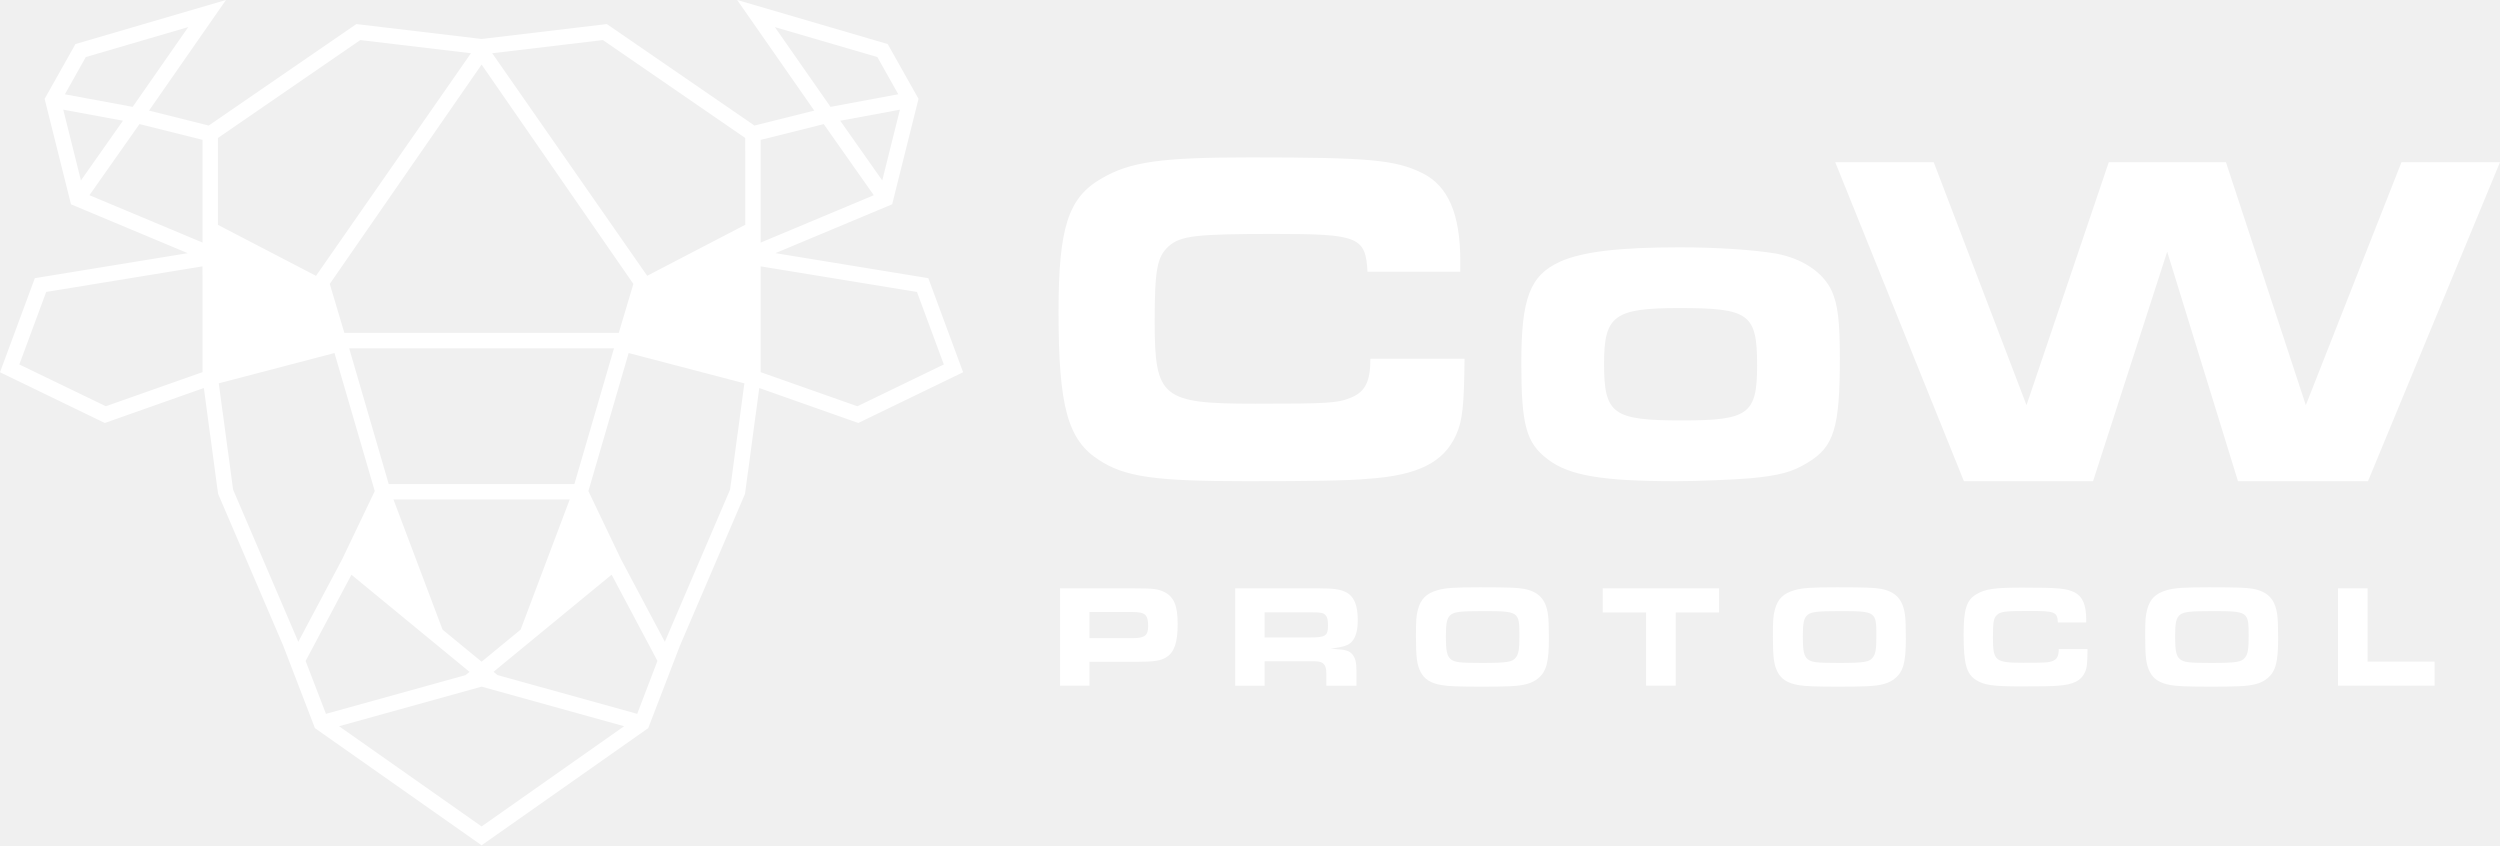
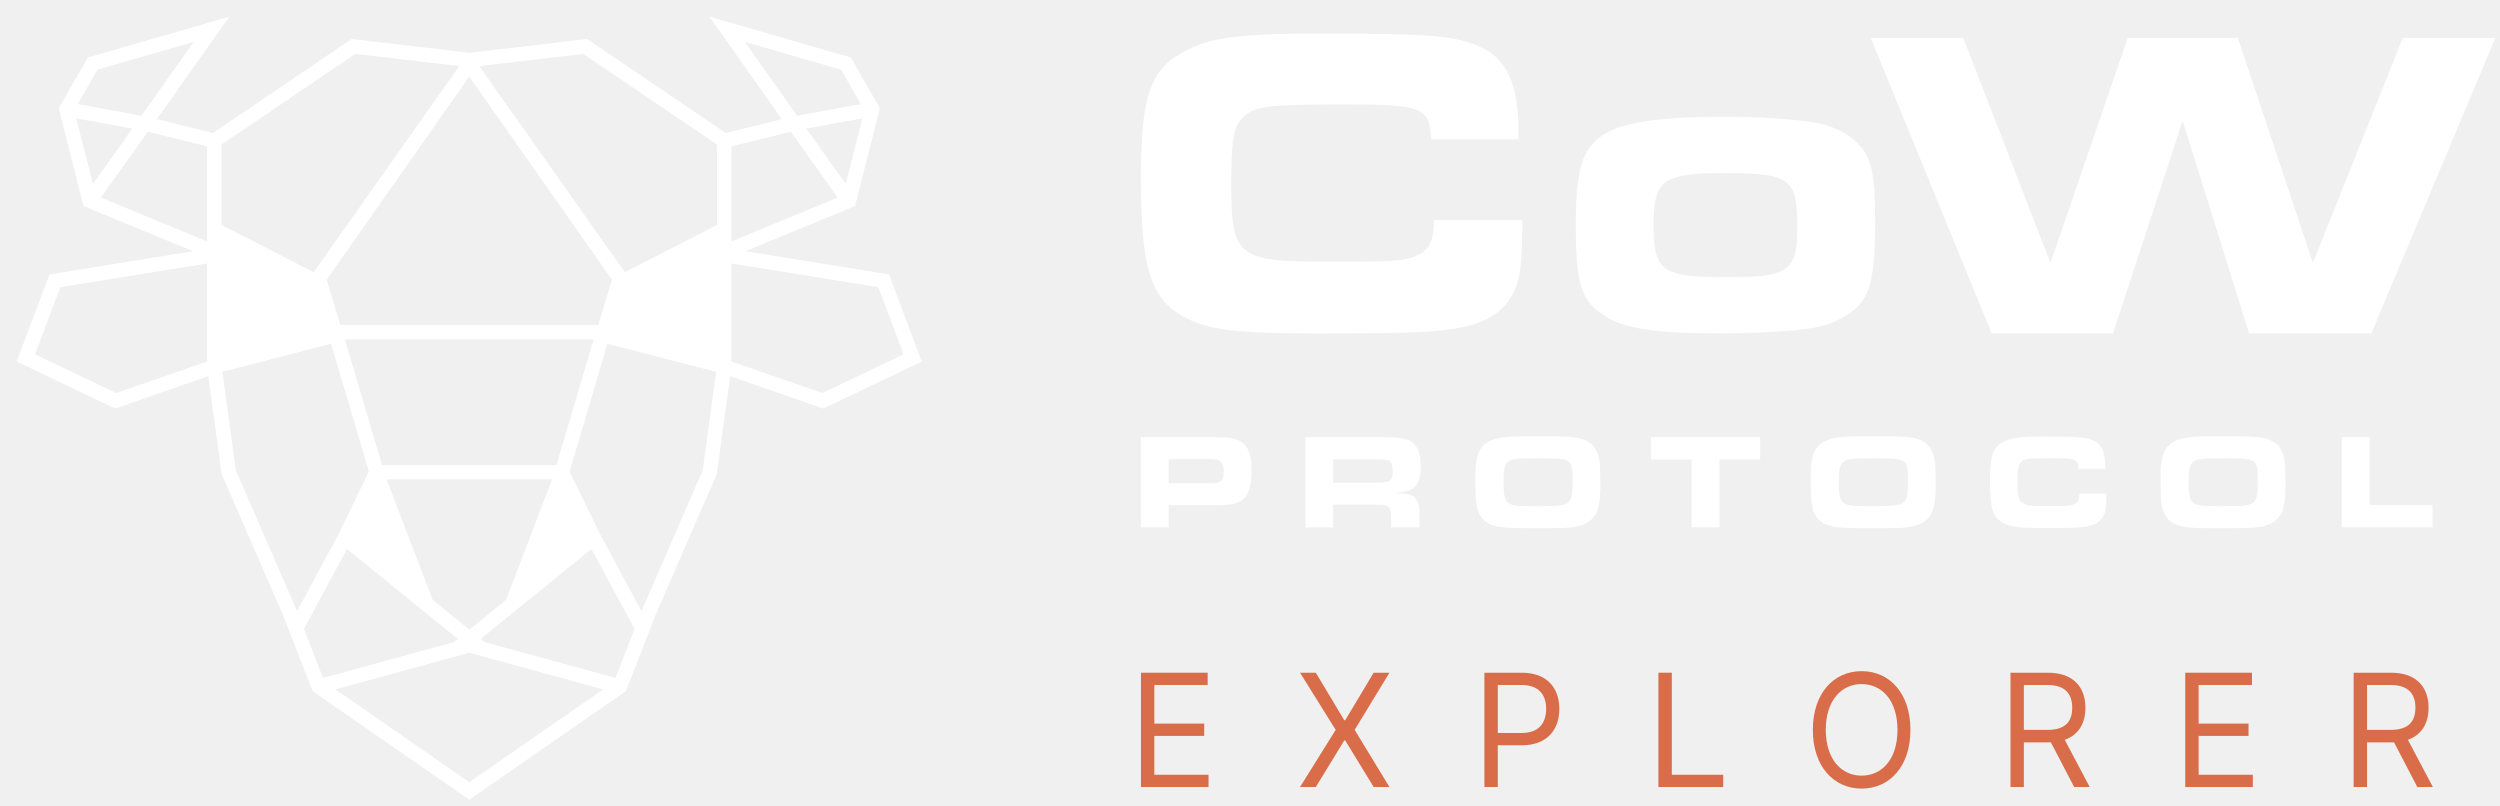
- <svg xmlns="http://www.w3.org/2000/svg" viewBox="0 0 1884.36 637.21">
-   <path fill="#fff" d="m699.71 209.67-115.24-18.86 88-36.83 19.86-79.48-23.23-41.29L555.65 0l57.76 82.88.34.48-45.09 11.27-111.27-76.49L363 29.38l-94.42-11.24-111.27 76.49-45-11.26.34-.48L170.32 0 56.87 33.21 33.64 74.5 53.51 154l88 36.83-115.25 18.84L0 280.58l79 38.24 74.65-26.35 10.73 79.76 49.1 114.47 23.89 62.12L353 630.1l9.83 6.92v.14l.08.05.1-.07.1.07.07-.05V637l9.82-6.9 115.6-81.28 23.89-62.12 49.07-114.47 10.73-79.76 74.65 26.35 79-38.24ZM64.68 43l77.23-22.61L100 80.56l-51.1-9.47Zm-17 39.65 45 8.33L61 136Zm105 197.84-72.9 25.71-65.21-31.49 20.25-54.66 117.81-19.28Zm0-97.66-85.27-35.7 37.73-53.61 47.54 11.89ZM477.4 214l-11 36.89H259.56l-11-36.89L363 48.68ZM367.54 364.85H293l-29.82-102.32h199.61l-29.85 102.32Zm61.88 11.63-37 98.09L363 498.76l-29.43-24.19-37-98.09h132.85Zm-265.16-207V104l107.29-73.8 82.94 9.87.55.07-.24.23-116.61 167.54Zm60 312.88L175.72 369.1l-10.83-80.16 87.23-22.84 30.35 104.06-24.56 51.35-33.09 62.29Zm6.1 15.85 34.54-65 89 73.21-3 2.46-105.21 29.18ZM363 622.93l-107.44-75.54L363 517.55l107.42 29.84Zm117.29-84.87L375 508.83l-3-2.46 89-73.21 34.54 65Zm70-169-48.57 113.27-.57 1.47-33.09-62.29-24.56-51.35 30.35-104.06 87.23 22.84Zm11.46-199.65-73.93 38.46-116.65-167.5-.24-.23.55-.07 82.94-9.87L561.71 104ZM665 136l-31.69-45 45-8.33ZM584.06 20.43 661.29 43l15.78 28.05L626 80.56Zm-10.72 85 47.54-11.89 37.73 53.61-85.27 35.7Zm72.91 200.79-72.91-25.71v-79.74l117.81 19.28 20.25 54.66ZM1103.89 270.41c-.36 35-1.44 46.86-6.49 57.68-9.37 20.54-28.84 30.28-66.33 32.8-14.78 1.45-43.62 1.81-91.56 1.81-69.22 0-91.57-3.25-111-15.87-23.79-15.14-30.64-40.37-30.64-111.75 0-63.45 7.21-86.16 32.45-100.58 21.63-12.61 44.7-15.86 112.11-15.86 89.76 0 109.23 1.8 129.78 11.9 19.47 9.73 28.48 31 28.48 66.33v7.93h-69.94c-1.44-26.32-6.85-28.48-70.3-28.48-59.84 0-70.65 1.44-79.66 9.37-8.66 7.93-10.46 17.67-10.46 56.6 0 57.68 5.41 62 75.7 62 54.44 0 62.37-.36 72.47-4.68 10.45-4.33 14.42-11.9 14.42-29.2ZM1338.47 191.1c19.82 3.61 35.69 14.06 42.17 28.12 4.69 10.45 6.13 23.07 6.13 50.83 0 52.27-4.32 66.69-24.15 78.59-11.54 7.2-21.27 9.73-43.62 11.9-14.42 1.08-38.57 2.16-55.88 2.16-55.87 0-80.75-4.33-96.61-16.59-16.22-12.25-19.83-25.95-19.83-72.46 0-49 6.49-66 29.2-76.42 16.95-7.57 44.7-10.81 90.13-10.81 27.75 0 55.15 1.8 72.46 4.68ZM1209.05 274c0 38.22 6.49 42.9 58.76 42.9 50.11 0 56.6-4.68 56.6-41.45 0-38.94-5.77-43.26-58.77-43.26-49.02.01-56.59 5.81-56.59 41.81ZM1457.53 122.25l69.94 183.13 62-183.13h88.32L1738 305.38l72.1-183.13h74.26l-99.5 240.45h-98l-53.35-173-55.88 173h-97.34l-97-240.45ZM799 443.47h56.1c14.19 0 17.82.44 22.44 2.75 7.37 3.63 10.12 10.34 10.12 24.2s-2.53 21.23-8.58 25c-4.29 2.64-9.24 3.41-22 3.41h-35.89v18H799ZM853.64 481c9.13 0 11.77-2 11.77-8.91 0-8.8-2.2-10.78-11.77-10.78h-32.45V481ZM931 443.47h63.25c10.56 0 15.51.66 19.8 2.64 6.38 3 9.35 9.68 9.35 21.12 0 7.92-1.43 13.2-4.62 16.61-2.53 2.64-5.94 3.74-15.84 5.17 1.65.11 3.08.22 3.63.22 7.7.44 10.56 1.32 12.76 4s3.08 5.83 3.08 12.1v11.55h-22.69v-9.13c0-4.18-.77-6.49-2.75-7.92-1.76-1.21-3.52-1.43-9.57-1.43h-34.21v18.48H931Zm57.09 37c10.78 0 12.87-1.32 12.87-8.58 0-4.73-.44-6.71-1.87-8.25-1.65-1.76-3.52-2.09-10.23-2.09h-35.67v18.92ZM1148.44 443.8c11.33 2.09 16.83 7.92 18.37 19.69q.66 4.45.66 17.82c0 17.71-1.87 24.86-8.14 30-4.4 3.74-10.56 5.5-21.23 5.94-4 .22-13.75.33-20.9.33-17.49 0-26.4-.33-30.8-1.21-8.14-1.43-12.87-4.51-15.62-9.9s-3.52-10.78-3.52-26.84c0-12.32.22-15.4 1.54-20.35 2.09-7.81 6.38-12 14.63-14.41 6.16-1.76 12.87-2.2 32.23-2.2 21.12.03 27.61.25 32.78 1.13Zm-54.78 19.47c-3 2.31-3.85 5.94-3.85 16.5 0 10.78.88 14.74 3.63 17.05 3 2.42 6.6 2.86 23.43 2.86 19.25 0 23.21-.66 25.74-4.18 2.09-2.64 2.64-6.38 2.64-16.17 0-18.48-.33-18.7-27.83-18.7-16.42 0-20.9.55-23.76 2.64ZM1240.73 461.62h-32.67v-18.15h87.67v18.15h-32.67v55.22h-22.33ZM1417.49 443.8c11.33 2.09 16.83 7.92 18.37 19.69q.66 4.45.66 17.82c0 17.71-1.87 24.86-8.14 30-4.4 3.74-10.56 5.5-21.23 5.94-4 .22-13.75.33-20.9.33-17.49 0-26.4-.33-30.8-1.21-8.14-1.43-12.87-4.51-15.62-9.9s-3.52-10.78-3.52-26.84c0-12.32.22-15.4 1.54-20.35 2.09-7.81 6.38-12 14.63-14.41 6.16-1.76 12.87-2.2 32.23-2.2 21.12.03 27.61.25 32.78 1.13Zm-54.78 19.47c-3 2.31-3.85 5.94-3.85 16.5 0 10.78.88 14.74 3.63 17.05 3 2.42 6.6 2.86 23.43 2.86 19.25 0 23.21-.66 25.74-4.18 2.09-2.64 2.64-6.38 2.64-16.17 0-18.48-.33-18.7-27.83-18.7-16.39 0-20.9.55-23.76 2.64ZM1573.47 489.23c-.11 10.67-.44 14.3-2 17.6-2.86 6.27-8.8 9.24-20.24 10-4.51.44-13.31.55-27.94.55-21.12 0-27.94-1-33.88-4.84-7.26-4.62-9.35-12.32-9.35-34.1 0-19.36 2.2-26.29 9.9-30.69 6.6-3.85 13.64-4.84 34.21-4.84 27.39 0 33.33.55 39.6 3.63 5.94 3 8.69 9.46 8.69 20.24v2.42h-21.34c-.44-8-2.09-8.69-21.45-8.69-18.26 0-21.56.44-24.31 2.86s-3.19 5.39-3.19 17.27c0 17.6 1.65 18.92 23.1 18.92 16.61 0 19-.11 22.11-1.43s4.4-3.63 4.4-8.91ZM1698.1 443.8c11.33 2.09 16.83 7.92 18.37 19.69q.66 4.45.66 17.82c0 17.71-1.87 24.86-8.14 30-4.4 3.74-10.56 5.5-21.23 5.94-4 .22-13.75.33-20.9.33-17.49 0-26.4-.33-30.8-1.21-8.14-1.43-12.87-4.51-15.62-9.9s-3.52-10.78-3.52-26.84c0-12.32.22-15.4 1.54-20.35 2.09-7.81 6.38-12 14.63-14.41 6.16-1.76 12.87-2.2 32.23-2.2 21.12.03 27.61.25 32.78 1.13Zm-54.78 19.47c-3 2.31-3.85 5.94-3.85 16.5 0 10.78.88 14.74 3.63 17.05 3 2.42 6.6 2.86 23.43 2.86 19.25 0 23.21-.66 25.74-4.18 2.09-2.64 2.64-6.38 2.64-16.17 0-18.48-.33-18.7-27.83-18.7-16.39 0-20.9.55-23.76 2.64ZM1762.23 443.47h22.33v55.22h50.49v18.15h-72.82Z" />
+ <svg xmlns="http://www.w3.org/2000/svg" width="149" height="48" viewBox="0 0 149 48" fill="none">
+   <path d="M52.985 16.354L44.423 14.973L50.962 12.276L52.437 6.452L50.712 3.428L42.282 0.996L46.574 7.066L46.599 7.102L43.255 7.927L34.989 2.324L27.975 3.147L20.961 2.324L12.694 7.927L9.351 7.102L9.376 7.066L13.667 0.996L5.238 3.428L3.499 6.452L4.972 12.276L11.51 14.973L2.949 16.354L0.998 21.548L6.867 24.348L12.413 22.418L13.211 28.259L16.86 36.643L18.635 41.192L27.224 47.145L27.954 47.651V47.662H27.96L27.968 47.657L27.975 47.662H27.98V47.651L28.711 47.145L37.3 41.192L39.075 36.643L42.721 28.259L43.518 22.418L49.064 24.348L54.933 21.548L52.985 16.354ZM5.807 4.151L11.545 2.496L8.432 6.899L4.635 6.206L5.807 4.151ZM4.544 7.055L7.888 7.665L5.536 10.961L4.544 7.055ZM12.345 21.544L6.929 23.427L2.088 21.118L3.593 17.115L12.345 15.703V21.544ZM12.345 14.391L6.01 11.777L8.813 7.851L12.34 8.722L12.345 14.391ZM36.474 16.672L35.657 19.374H20.284L19.467 16.672L27.968 4.564L36.474 16.672ZM28.306 27.72H22.771L20.553 20.226H35.383L33.165 27.72H28.306ZM32.908 28.569L30.159 35.752L27.973 37.524L25.786 35.752L23.037 28.569H32.908ZM13.204 13.409V8.613L21.175 3.211L27.337 3.934L27.378 3.938L27.36 3.956L18.696 16.226L13.204 13.409ZM17.661 36.322L14.056 28.031L13.251 22.16L19.732 20.487L21.986 28.108L20.161 31.868L17.703 36.431L17.661 36.322ZM18.115 37.483L20.681 32.723L27.293 38.085L27.07 38.265L19.25 40.406L18.115 37.483ZM27.969 46.62L19.988 41.088L27.969 38.902L35.95 41.088L27.969 46.62ZM36.683 40.405L28.863 38.263L28.64 38.084L35.252 32.721L37.819 37.482L36.683 40.405ZM41.884 28.028L38.278 36.32L38.236 36.428L35.778 31.865L33.948 28.108L36.203 20.487L42.683 22.16L41.884 28.028ZM42.733 13.409L37.24 16.226L28.576 3.956L28.558 3.938L28.599 3.934L34.761 3.211L42.733 8.613V13.409ZM50.404 10.96L48.052 7.664L51.395 7.054L50.404 10.96ZM44.393 2.497L50.131 4.152L51.303 6.207L47.507 6.9L44.393 2.497ZM43.596 8.722L47.129 7.852L49.932 11.778L43.596 14.392V8.722ZM49.013 23.428L43.596 21.545V15.703L52.349 17.115L53.854 21.118L49.013 23.428Z" fill="white" />
+   <path d="M90.737 13.116C90.71 15.679 90.63 16.548 90.254 17.339C89.558 18.844 88.112 19.557 85.326 19.742C84.228 19.848 82.086 19.874 78.524 19.874C73.381 19.874 71.721 19.636 70.277 18.712C68.509 17.604 68 15.755 68 10.528C68 5.881 68.536 4.218 70.411 3.162C72.018 2.238 73.732 2 78.74 2C85.409 2 86.856 2.133 88.382 2.872C89.829 3.585 90.498 5.142 90.498 7.729V8.31H85.302C85.195 6.383 84.793 6.224 80.079 6.224C75.633 6.224 74.83 6.33 74.161 6.911C73.517 7.492 73.383 8.205 73.383 11.056C73.383 15.28 73.785 15.597 79.008 15.597C83.052 15.597 83.641 15.571 84.392 15.254C85.168 14.937 85.463 14.383 85.463 13.116H90.737Z" fill="white" />
+   <path d="M108.165 7.305C109.638 7.568 110.817 8.334 111.298 9.363C111.647 10.129 111.754 11.053 111.754 13.086C111.754 16.915 111.433 17.971 109.959 18.841C109.102 19.369 108.379 19.555 106.719 19.713C105.647 19.792 103.853 19.871 102.567 19.871C98.416 19.871 96.568 19.555 95.389 18.657C94.184 17.76 93.916 16.753 93.916 13.35C93.916 9.762 94.398 8.517 96.085 7.753C97.349 7.198 99.406 6.961 102.782 6.961C104.843 6.964 106.879 7.093 108.165 7.305ZM98.55 13.377C98.55 16.175 99.032 16.518 102.915 16.518C106.638 16.518 107.121 16.175 107.121 13.482C107.121 10.631 106.692 10.315 102.754 10.315C99.112 10.315 98.55 10.736 98.55 13.377Z" fill="white" />
+   <path d="M117.011 2.261L122.207 15.673L126.814 2.261H133.375L137.849 15.673L143.206 2.261H148.723L141.33 19.871H134.049L130.086 7.201L125.934 19.871H118.703L111.496 2.261H117.011Z" fill="white" />
+   <path d="M68 26.057H72.168C73.222 26.057 73.492 26.089 73.835 26.258C74.383 26.524 74.587 27.015 74.587 28.03C74.587 29.045 74.399 29.585 73.95 29.861C73.631 30.055 73.263 30.111 72.315 30.111H69.651V31.429H68V26.057ZM72.062 28.804C72.74 28.804 72.936 28.657 72.936 28.151C72.936 27.507 72.773 27.362 72.062 27.362H69.651V28.804H72.062Z" fill="white" />
+   <path d="M77.807 26.057H82.506C83.291 26.057 83.659 26.105 83.977 26.25C84.451 26.47 84.672 26.959 84.672 27.797C84.672 28.377 84.566 28.763 84.329 29.013C84.141 29.206 83.888 29.287 83.152 29.392C83.275 29.4 83.381 29.408 83.422 29.408C83.994 29.44 84.206 29.505 84.37 29.701C84.533 29.897 84.599 30.128 84.599 30.587V31.433H82.915V30.764C82.915 30.458 82.858 30.289 82.711 30.184C82.58 30.096 82.449 30.079 82 30.079H79.458V31.433H77.807V26.057ZM82.049 28.766C82.85 28.766 83.005 28.67 83.005 28.138C83.005 27.792 82.972 27.647 82.866 27.534C82.743 27.405 82.604 27.381 82.106 27.381H79.458V28.766H82.049Z" fill="white" />
+   <path d="M93.966 26.083C94.808 26.236 95.217 26.663 95.331 27.525C95.364 27.742 95.38 28.177 95.38 28.83C95.38 30.127 95.241 30.651 94.775 31.027C94.449 31.301 93.991 31.43 93.198 31.462C92.901 31.478 92.177 31.486 91.645 31.486C90.346 31.486 89.684 31.462 89.357 31.398C88.752 31.293 88.401 31.067 88.197 30.672C87.992 30.278 87.935 29.883 87.935 28.707C87.935 27.805 87.951 27.579 88.049 27.216C88.205 26.645 88.523 26.338 89.136 26.161C89.594 26.032 90.093 26 91.531 26C93.098 26.002 93.58 26.018 93.966 26.083ZM89.897 27.509C89.674 27.678 89.61 27.944 89.61 28.717C89.61 29.506 89.676 29.797 89.88 29.962C90.103 30.139 90.371 30.172 91.621 30.172C93.051 30.172 93.345 30.123 93.533 29.865C93.689 29.672 93.729 29.398 93.729 28.681C93.729 27.328 93.705 27.312 91.662 27.312C90.442 27.315 90.107 27.356 89.894 27.509H89.897Z" fill="white" />
+   <path d="M100.821 27.387H98.394V26.057H104.908V27.386H102.48V31.43H100.821V27.387Z" fill="white" />
+   <path d="M113.952 26.083C114.794 26.236 115.202 26.663 115.317 27.525C115.349 27.742 115.365 28.177 115.365 28.83C115.365 30.127 115.226 30.651 114.76 31.027C114.433 31.301 113.976 31.43 113.183 31.462C112.886 31.478 112.161 31.486 111.63 31.486C110.331 31.486 109.669 31.462 109.342 31.398C108.737 31.293 108.386 31.067 108.181 30.672C107.977 30.278 107.92 29.883 107.92 28.707C107.92 27.805 107.936 27.579 108.034 27.216C108.19 26.645 108.508 26.338 109.121 26.161C109.579 26.032 110.077 26 111.516 26C113.087 26.002 113.569 26.018 113.952 26.083ZM109.881 27.509C109.658 27.678 109.595 27.944 109.595 28.717C109.595 29.506 109.661 29.797 109.865 29.962C110.088 30.139 110.355 30.172 111.606 30.172C113.036 30.172 113.33 30.123 113.519 29.865C113.673 29.672 113.714 29.398 113.714 28.681C113.714 27.328 113.69 27.312 111.647 27.312C110.431 27.315 110.096 27.356 109.884 27.509H109.881Z" fill="white" />
+   <path d="M125.543 29.41C125.534 30.191 125.51 30.457 125.394 30.698C125.181 31.158 124.74 31.375 123.89 31.431C123.555 31.463 122.901 31.471 121.814 31.471C120.245 31.471 119.739 31.398 119.297 31.117C118.758 30.778 118.603 30.214 118.603 28.619C118.603 27.201 118.766 26.694 119.338 26.372C119.828 26.09 120.351 26.017 121.88 26.017C123.915 26.017 124.356 26.058 124.822 26.283C125.263 26.503 125.467 26.976 125.467 27.765V27.943H123.882C123.849 27.357 123.727 27.306 122.288 27.306C120.932 27.306 120.687 27.338 120.482 27.516C120.278 27.693 120.245 27.91 120.245 28.78C120.245 30.069 120.368 30.166 121.961 30.166C123.196 30.166 123.373 30.158 123.604 30.061C123.835 29.965 123.931 29.796 123.931 29.409L125.543 29.41Z" fill="white" />
+   <path d="M134.802 26.083C135.644 26.236 136.052 26.663 136.167 27.525C136.199 27.742 136.216 28.177 136.216 28.83C136.216 30.127 136.077 30.651 135.611 31.027C135.284 31.301 134.826 31.43 134.034 31.462C133.736 31.478 133.012 31.486 132.481 31.486C131.181 31.486 130.519 31.462 130.193 31.398C129.588 31.293 129.236 31.067 129.032 30.672C128.828 30.278 128.771 29.883 128.771 28.707C128.771 27.805 128.787 27.579 128.885 27.216C129.04 26.645 129.359 26.338 129.972 26.161C130.43 26.032 130.928 26 132.366 26C133.938 26.002 134.418 26.018 134.802 26.083ZM130.732 27.509C130.509 27.678 130.446 27.944 130.446 28.717C130.446 29.506 130.511 29.797 130.716 29.962C130.938 30.139 131.206 30.172 132.456 30.172C133.887 30.172 134.181 30.123 134.369 29.865C134.524 29.672 134.565 29.398 134.565 28.681C134.565 27.328 134.54 27.312 132.497 27.312C131.279 27.315 130.944 27.356 130.732 27.509Z" fill="white" />
+   <path d="M139.566 26.057H141.225V30.101H144.977V31.43H139.566V26.057Z" fill="white" />
+   <path d="M68 46.907H72.028V46.175H68.798V43.859H71.771V43.127H68.798V40.825H71.977V40.093H68V46.907Z" fill="#D96D49" />
+   <path d="M78.422 40.093H77.482L79.606 43.5L77.482 46.907H78.422L80.121 44.126H80.172L81.871 46.907H82.811L80.739 43.5L82.811 40.093H81.871L80.172 42.928H80.121L78.422 40.093Z" fill="#D96D49" />
+   <path d="M88.47 46.907H89.268V44.418H90.709C92.244 44.418 92.936 43.453 92.936 42.249C92.936 41.045 92.244 40.093 90.696 40.093H88.47V46.907ZM89.268 43.686V40.825H90.671C91.742 40.825 92.15 41.431 92.15 42.249C92.15 43.068 91.742 43.686 90.683 43.686H89.268Z" fill="#D96D49" />
+   <path d="M98.842 46.907H102.703V46.175H99.64V40.093H98.842V46.907Z" fill="#D96D49" />
+   <path d="M113.862 43.5C113.862 41.344 112.64 40 110.954 40C109.268 40 108.045 41.344 108.045 43.5C108.045 45.656 109.268 47 110.954 47C112.64 47 113.862 45.656 113.862 43.5ZM113.09 43.5C113.09 45.27 112.151 46.228 110.954 46.228C109.757 46.228 108.817 45.27 108.817 43.5C108.817 41.73 109.757 40.772 110.954 40.772C112.151 40.772 113.09 41.73 113.09 43.5Z" fill="#D96D49" />
+   <path d="M119.825 46.907H120.623V44.245H122.064C122.122 44.245 122.177 44.245 122.231 44.242L123.621 46.907H124.548L123.058 44.092C123.898 43.796 124.291 43.087 124.291 42.182C124.291 40.978 123.596 40.093 122.051 40.093H119.825V46.907ZM120.623 43.5V40.825H122.025C123.094 40.825 123.505 41.364 123.505 42.182C123.505 43.001 123.094 43.5 122.038 43.5H120.623Z" fill="#D96D49" />
+   <path d="M130.241 46.907H134.269V46.175H131.039V43.859H134.012V43.127H131.039V40.825H134.218V40.093H130.241V46.907Z" fill="#D96D49" />
+   <path d="M140.277 46.907H141.075V44.245H142.516C142.574 44.245 142.629 44.245 142.683 44.242L144.073 46.907H145L143.51 44.092C144.35 43.796 144.743 43.087 144.743 42.182C144.743 40.978 144.048 40.093 142.503 40.093H140.277V46.907ZM141.075 43.5V40.825H142.478C143.546 40.825 143.958 41.364 143.958 42.182C143.958 43.001 143.546 43.5 142.49 43.5H141.075Z" fill="#D96D49" />
</svg>
